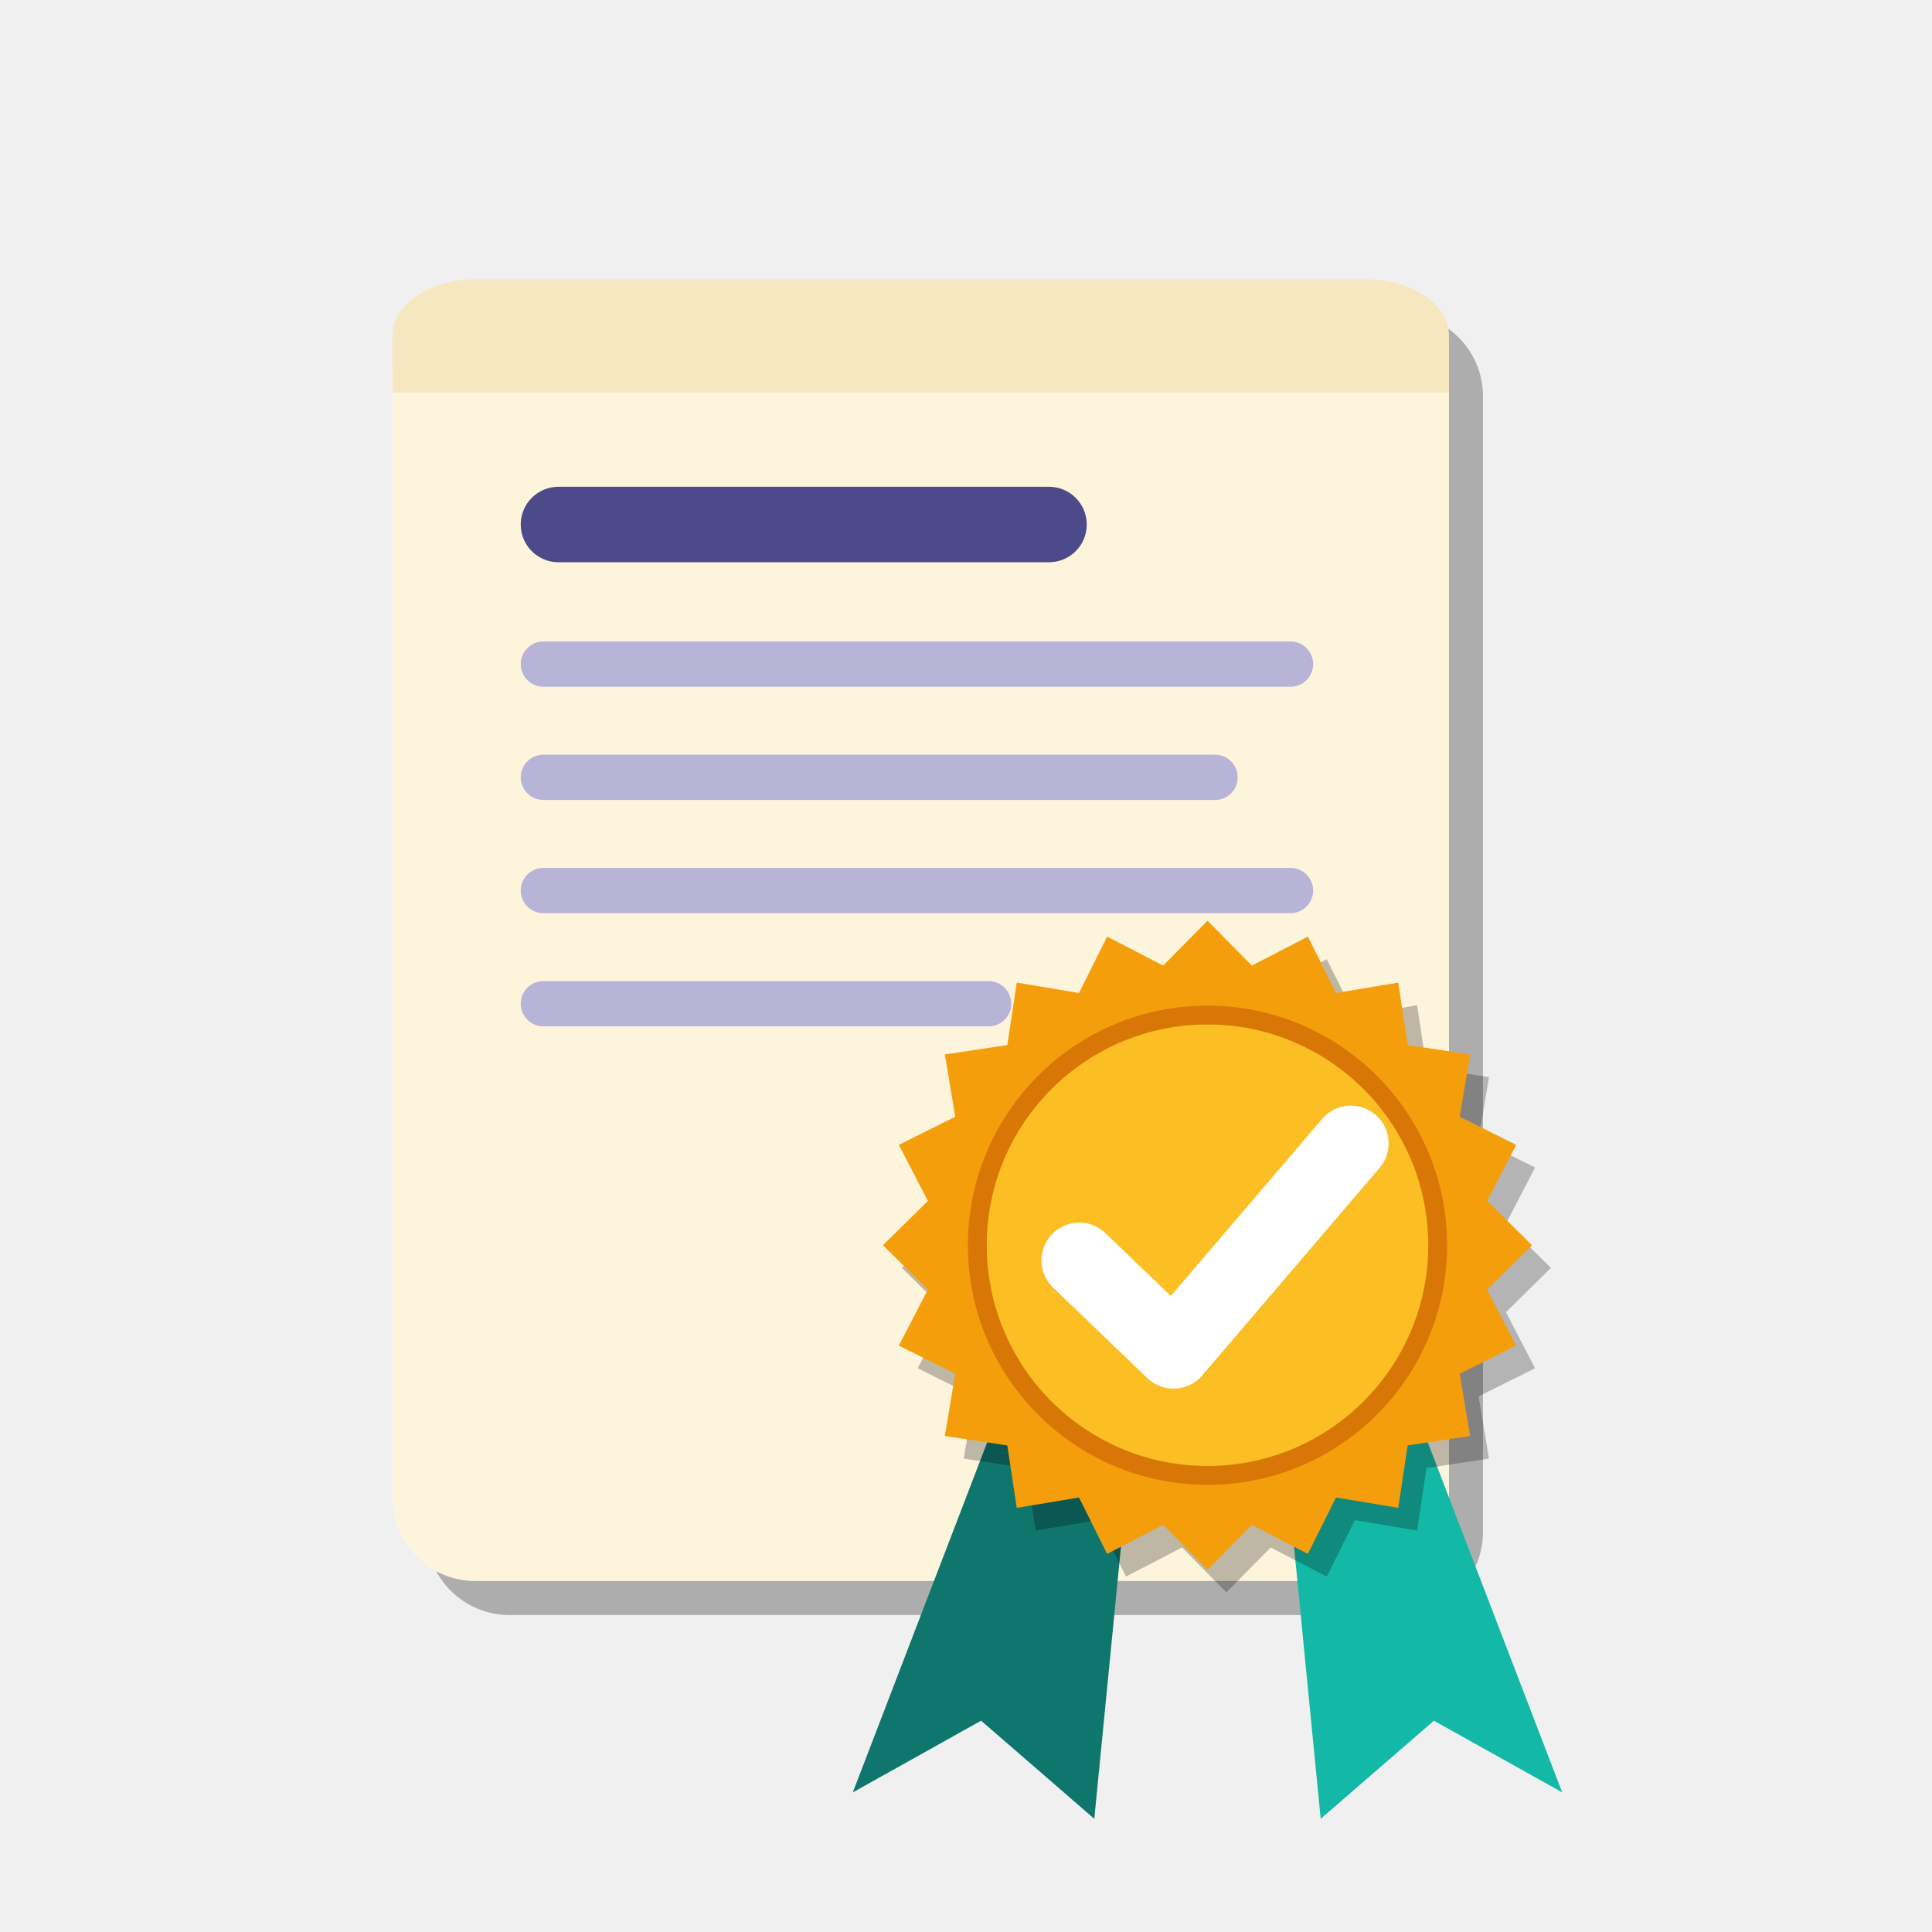
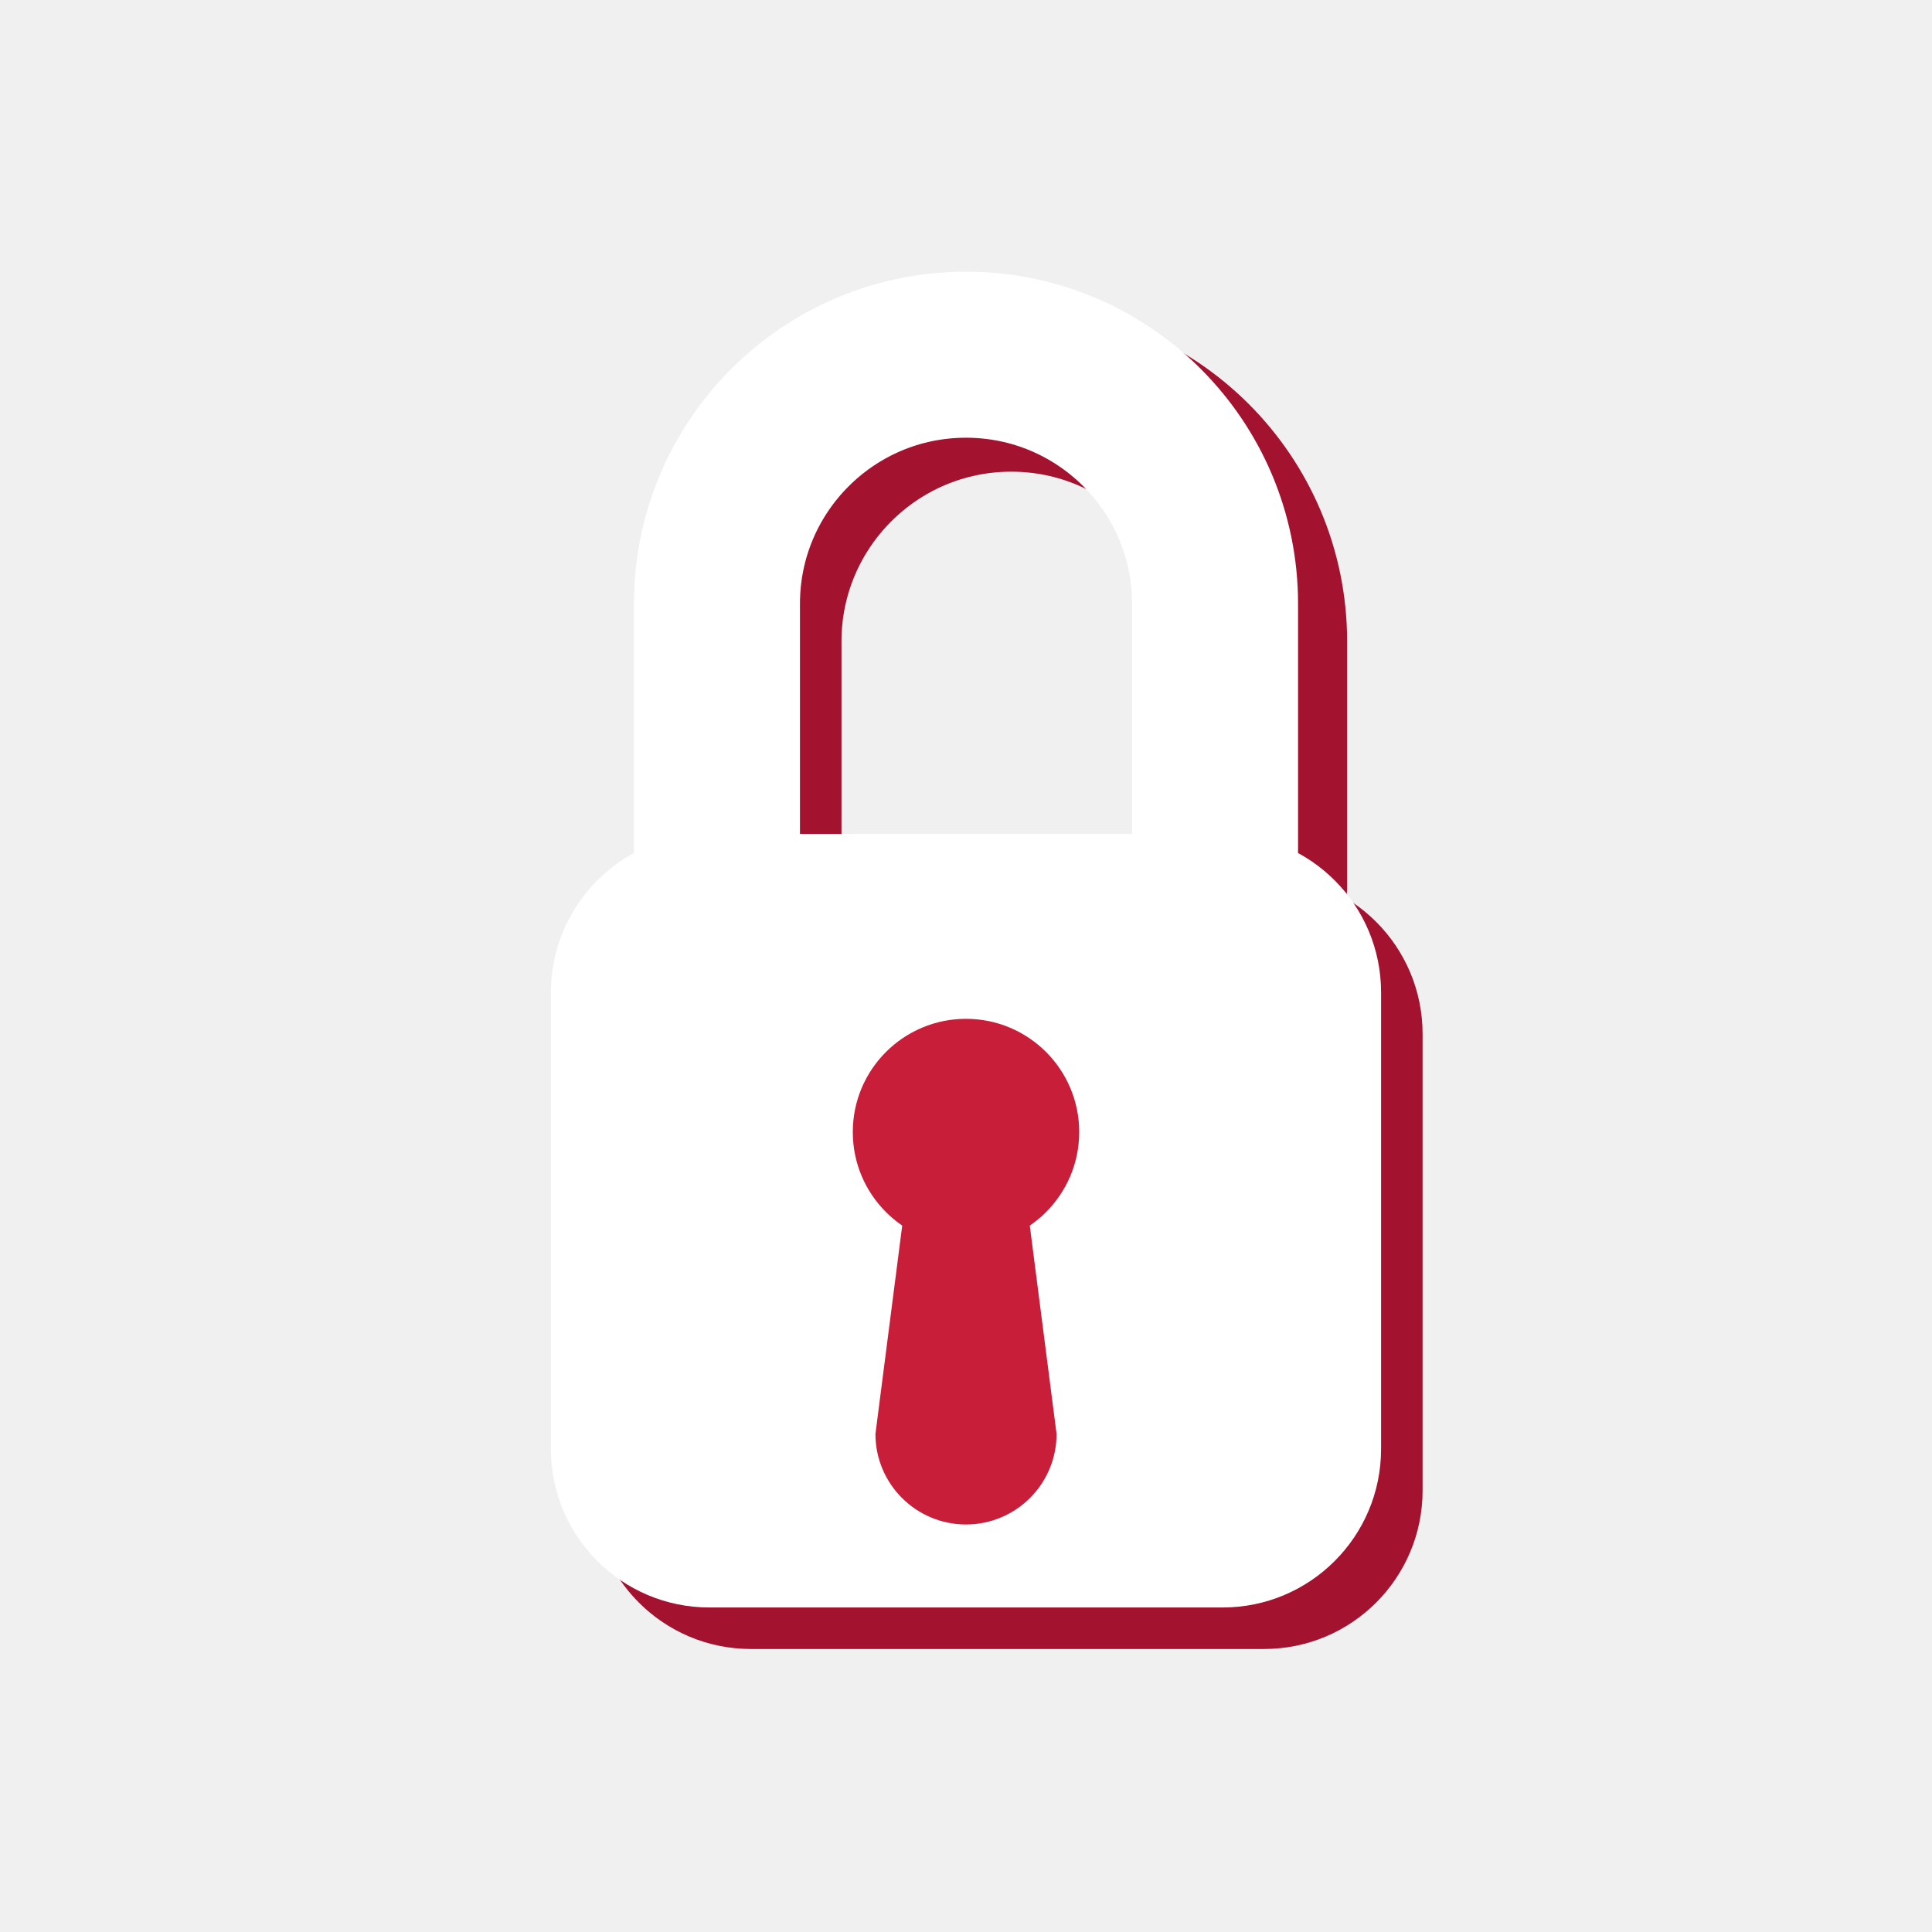
<svg xmlns="http://www.w3.org/2000/svg" viewBox="0 0 1024 1024" width="1024" height="1024">
-   <rect x="226" y="166" width="560" height="690" rx="44" ry="44" fill="#000000" fill-opacity="0.28" />
-   <rect x="208" y="148" width="560" height="690" rx="44" ry="44" fill="#fdf4dc" />
-   <rect x="208" y="148" width="560" height="60" rx="44" ry="44" fill="#f6e7c0" />
-   <rect x="208" y="180" width="560" height="28" fill="#f6e7c0" />
-   <rect x="276" y="258" width="300" height="40" rx="20" ry="20" fill="#4c4a8a" />
-   <rect x="276" y="340" width="420" height="24" rx="12" ry="12" fill="#b8b4d8" />
-   <rect x="276" y="400" width="380" height="24" rx="12" ry="12" fill="#b8b4d8" />
-   <rect x="276" y="460" width="420" height="24" rx="12" ry="12" fill="#b8b4d8" />
-   <rect x="276" y="520" width="260" height="24" rx="12" ry="12" fill="#b8b4d8" />
-   <path d="M548,700 L452,950 L520,912 L580,964 L600,760 Z" fill="#0f766e" />
-   <path d="M732,700 L828,950 L760,912 L700,964 L680,760 Z" fill="#14b8a6" />
-   <path d="M650.0,500.0 L673.5,523.8 L703.2,508.4 L718.1,538.3 L751.1,532.8 L756.1,565.9 L789.2,570.9 L783.7,603.9 L813.6,618.8 L798.2,648.5 L822.0,672.0 L798.2,695.5 L813.6,725.2 L783.7,740.1 L789.2,773.1 L756.1,778.1 L751.1,811.2 L718.1,805.7 L703.2,835.6 L673.5,820.2 L650.0,844.0 L626.5,820.2 L596.8,835.6 L581.9,805.7 L548.9,811.2 L543.9,778.1 L510.8,773.1 L516.3,740.1 L486.4,725.2 L501.8,695.5 L478.0,672.0 L501.8,648.5 L486.4,618.8 L516.3,603.9 L510.8,570.9 L543.9,565.9 L548.9,532.8 L581.9,538.3 L596.8,508.4 L626.5,523.8 Z" fill="#000000" fill-opacity="0.25" />
-   <path d="M640.0,488.0 L663.5,511.8 L693.2,496.4 L708.1,526.3 L741.1,520.8 L746.1,553.9 L779.2,558.9 L773.7,591.9 L803.6,606.8 L788.2,636.5 L812.0,660.0 L788.2,683.5 L803.6,713.2 L773.7,728.1 L779.2,761.1 L746.1,766.1 L741.1,799.2 L708.1,793.7 L693.2,823.6 L663.5,808.2 L640.0,832.0 L616.5,808.2 L586.8,823.6 L571.9,793.7 L538.9,799.2 L533.9,766.1 L500.8,761.1 L506.3,728.1 L476.4,713.2 L491.8,683.5 L468.0,660.0 L491.8,636.5 L476.4,606.8 L506.3,591.9 L500.8,558.9 L533.9,553.9 L538.9,520.8 L571.9,526.3 L586.8,496.4 L616.5,511.8 Z" fill="#f59e0b" />
-   <circle cx="640" cy="660" r="122" fill="#fbbf24" />
-   <circle cx="640" cy="660" r="122" fill="none" stroke="#d97706" stroke-width="10" />
-   <path d="M572,668 L622,716 L716,606" fill="none" stroke="#ffffff" stroke-width="40" stroke-linecap="round" stroke-linejoin="round" />
+   <path d="M402,470 L402,340 A134,134 0 0 1 670,340 L670,470" fill="none" stroke="#a3122f" stroke-width="88" stroke-linecap="round" />
+   <rect x="314" y="464" width="440" height="410" rx="84" ry="84" fill="#a3122f" />
+   <path d="M380,450 L380,320 A132,132 0 0 1 644,320 L644,450" fill="none" stroke="#ffffff" stroke-width="88" stroke-linecap="round" />
+   <rect x="292" y="442" width="440" height="410" rx="84" ry="84" fill="#ffffff" />
+   <circle cx="512" cy="600" r="60" fill="#c81e3a" />
+   <path d="M482,620 L542,620 L560,760 A48,48 0 0 1 464,760 Z" fill="#c81e3a" />
</svg>
